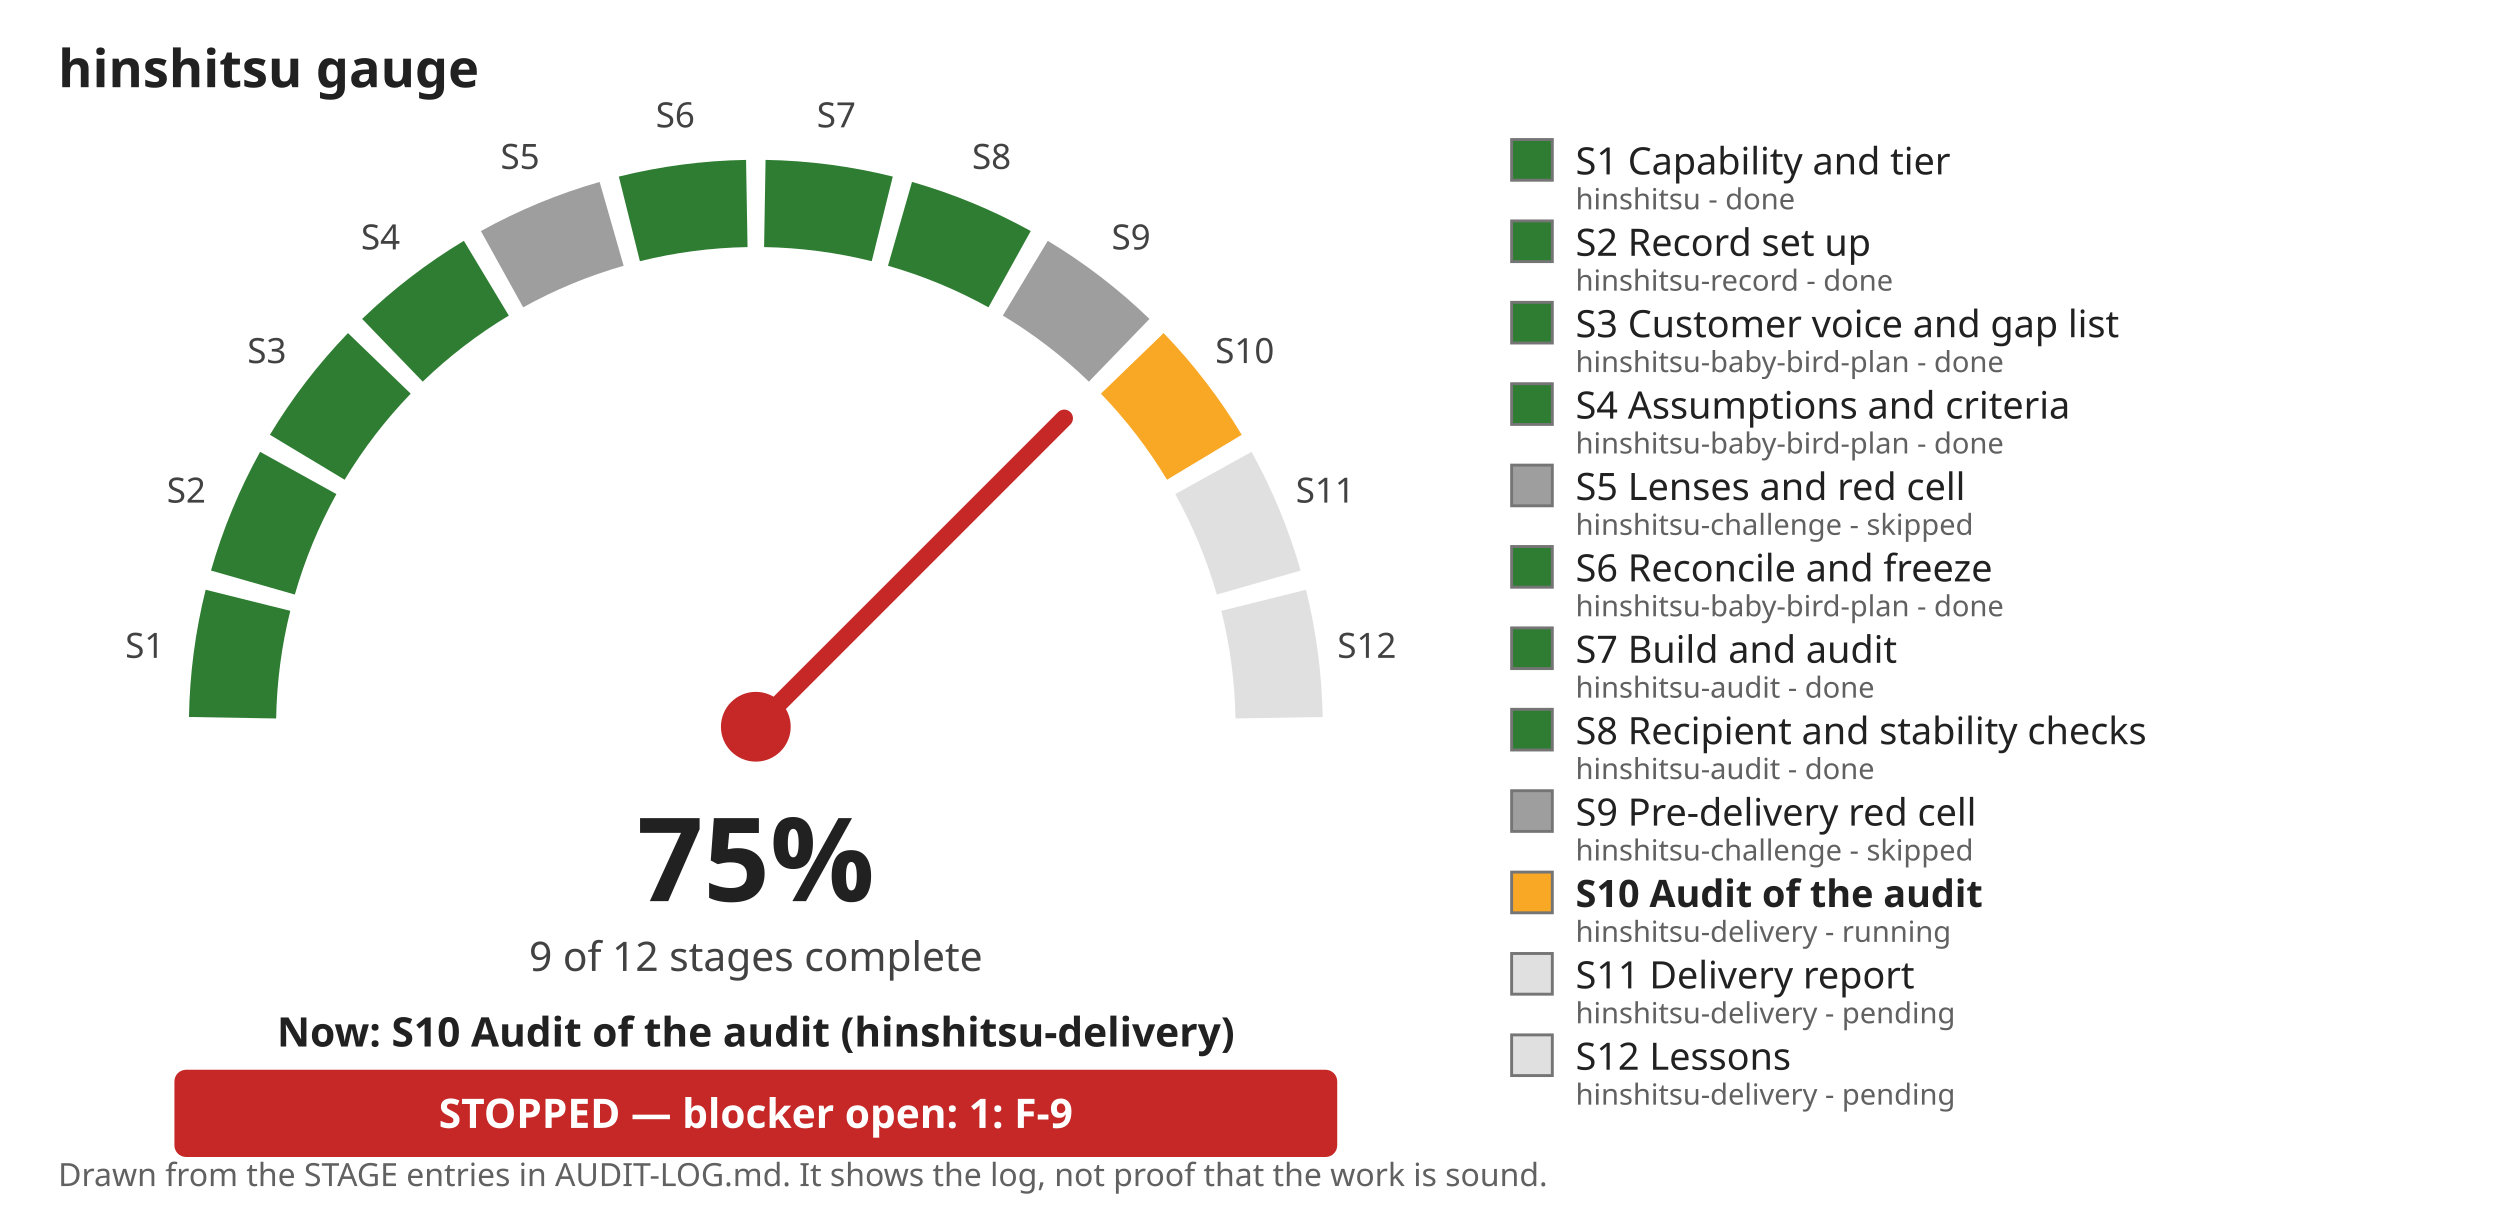
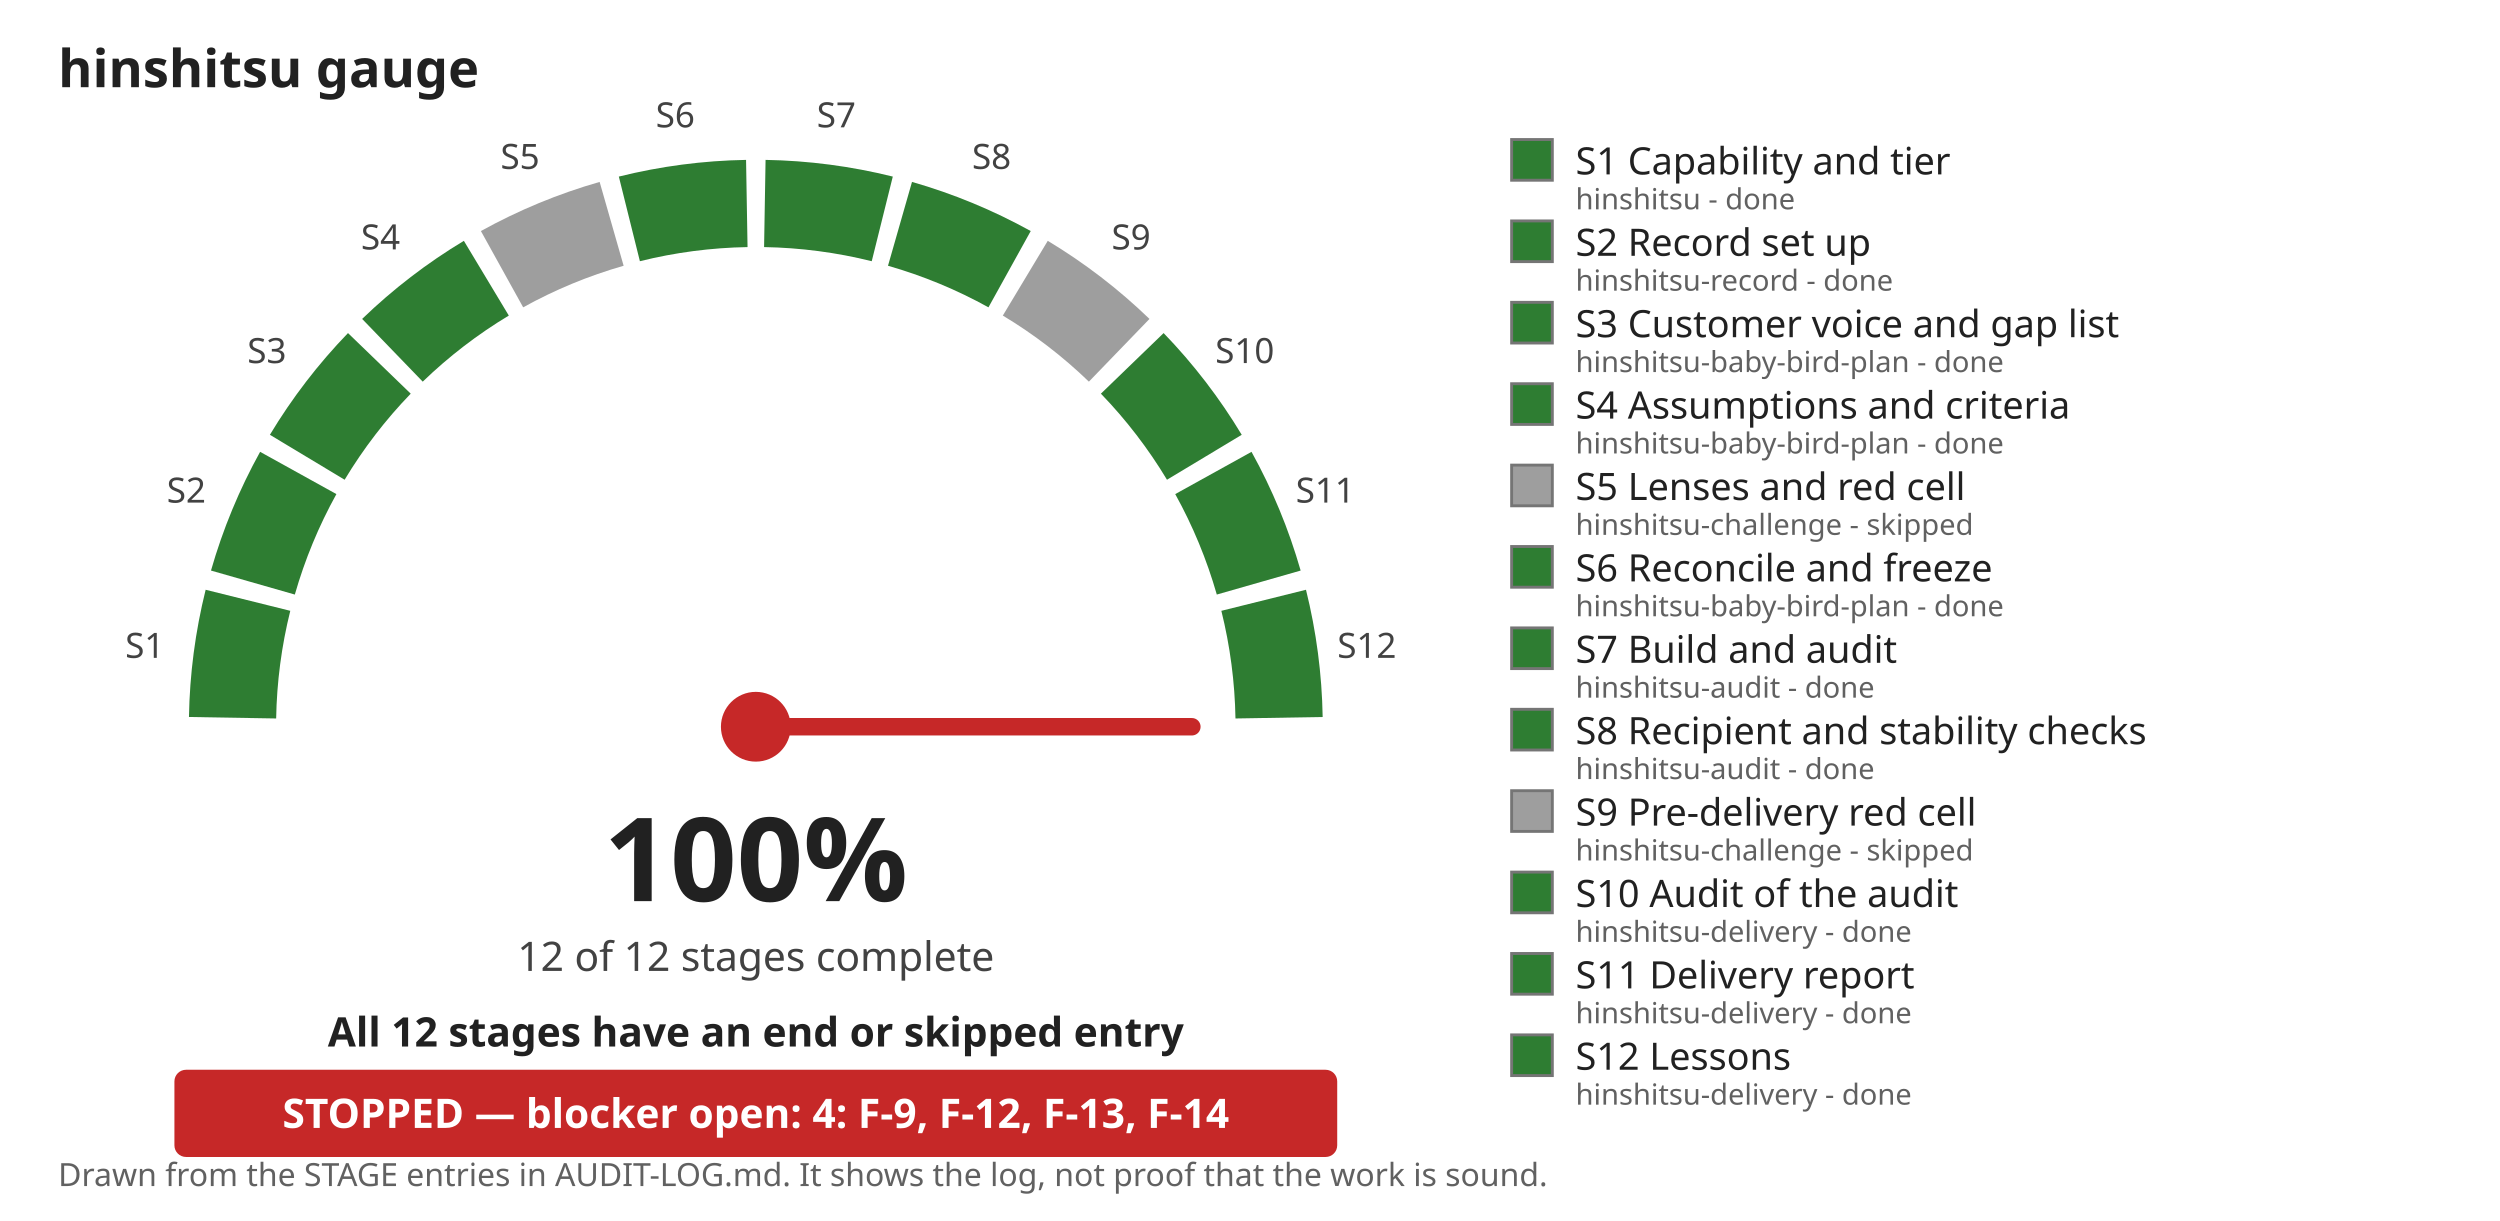
- <svg xmlns="http://www.w3.org/2000/svg" viewBox="0 0 860 420" width="860" height="420" role="img" aria-label="hinshitsu gauge: 75 percent, 9 of 12 stages complete">
+ <svg xmlns="http://www.w3.org/2000/svg" viewBox="0 0 860 420" width="860" height="420" role="img" aria-label="hinshitsu gauge: 100 percent, 12 of 12 stages complete">
  <rect width="860" height="420" fill="#ffffff" />
  <text x="20" y="30" font-family="sans-serif" font-size="18" font-weight="bold" fill="#212121">hinshitsu gauge</text>
  <path d="M 80.0 246.9 A 180 180 0 0 1 85.3 206.5" fill="none" stroke="#2e7d32" stroke-width="30" />
  <text x="49.8" y="226.3" font-family="sans-serif" font-size="12" text-anchor="middle" fill="#424242">S1</text>
  <path d="M 87.0 200.4 A 180 180 0 0 1 102.6 162.7" fill="none" stroke="#2e7d32" stroke-width="30" />
  <text x="64.1" y="172.9" font-family="sans-serif" font-size="12" text-anchor="middle" fill="#424242">S2</text>
  <path d="M 105.7 157.3 A 180 180 0 0 1 130.5 125.0" fill="none" stroke="#2e7d32" stroke-width="30" />
  <text x="91.8" y="124.9" font-family="sans-serif" font-size="12" text-anchor="middle" fill="#424242">S3</text>
  <path d="M 135.0 120.5 A 180 180 0 0 1 167.3 95.7" fill="none" stroke="#2e7d32" stroke-width="30" />
  <text x="130.9" y="85.8" font-family="sans-serif" font-size="12" text-anchor="middle" fill="#424242">S4</text>
  <path d="M 172.7 92.6 A 180 180 0 0 1 210.4 77.0" fill="none" stroke="#9e9e9e" stroke-width="30" />
  <text x="178.9" y="58.1" font-family="sans-serif" font-size="12" text-anchor="middle" fill="#424242">S5</text>
  <path d="M 216.5 75.3 A 180 180 0 0 1 256.9 70.0" fill="none" stroke="#2e7d32" stroke-width="30" />
  <text x="232.3" y="43.8" font-family="sans-serif" font-size="12" text-anchor="middle" fill="#424242">S6</text>
  <path d="M 263.1 70.0 A 180 180 0 0 1 303.5 75.3" fill="none" stroke="#2e7d32" stroke-width="30" />
  <text x="287.7" y="43.8" font-family="sans-serif" font-size="12" text-anchor="middle" fill="#424242">S7</text>
  <path d="M 309.6 77.0 A 180 180 0 0 1 347.3 92.6" fill="none" stroke="#2e7d32" stroke-width="30" />
  <text x="341.1" y="58.1" font-family="sans-serif" font-size="12" text-anchor="middle" fill="#424242">S8</text>
  <path d="M 352.7 95.7 A 180 180 0 0 1 385.0 120.5" fill="none" stroke="#9e9e9e" stroke-width="30" />
  <text x="389.1" y="85.8" font-family="sans-serif" font-size="12" text-anchor="middle" fill="#424242">S9</text>
-   <path d="M 389.5 125.0 A 180 180 0 0 1 414.3 157.3" fill="none" stroke="#f9a825" stroke-width="30" />
+   <path d="M 389.5 125.0 A 180 180 0 0 1 414.3 157.3" fill="none" stroke="#2e7d32" stroke-width="30" />
  <text x="428.2" y="124.9" font-family="sans-serif" font-size="12" text-anchor="middle" fill="#424242">S10</text>
-   <path d="M 417.4 162.7 A 180 180 0 0 1 433.0 200.4" fill="none" stroke="#e0e0e0" stroke-width="30" />
+   <path d="M 417.4 162.7 A 180 180 0 0 1 433.0 200.4" fill="none" stroke="#2e7d32" stroke-width="30" />
  <text x="455.9" y="172.9" font-family="sans-serif" font-size="12" text-anchor="middle" fill="#424242">S11</text>
-   <path d="M 434.7 206.5 A 180 180 0 0 1 440.0 246.9" fill="none" stroke="#e0e0e0" stroke-width="30" />
+   <path d="M 434.7 206.5 A 180 180 0 0 1 440.0 246.9" fill="none" stroke="#2e7d32" stroke-width="30" />
  <text x="470.2" y="226.3" font-family="sans-serif" font-size="12" text-anchor="middle" fill="#424242">S12</text>
-   <line x1="260.0" y1="250.0" x2="366.1" y2="143.9" stroke="#c62828" stroke-width="6" stroke-linecap="round" />
+   <line x1="260.0" y1="250.0" x2="410.0" y2="250.0" stroke="#c62828" stroke-width="6" stroke-linecap="round" />
  <circle cx="260.0" cy="250.0" r="12" fill="#c62828" />
-   <text x="260.0" y="310.0" font-family="sans-serif" font-size="40" font-weight="bold" text-anchor="middle" fill="#212121">75%</text>
-   <text x="260.0" y="334.0" font-family="sans-serif" font-size="14" text-anchor="middle" fill="#424242">9 of 12 stages complete</text>
-   <text x="260.0" y="360.0" font-family="sans-serif" font-size="14" font-weight="bold" text-anchor="middle" fill="#212121">Now: S10 Audit of the audit (hinshitsu-delivery)</text>
+   <text x="260.0" y="310.0" font-family="sans-serif" font-size="40" font-weight="bold" text-anchor="middle" fill="#212121">100%</text>
+   <text x="260.0" y="334.0" font-family="sans-serif" font-size="14" text-anchor="middle" fill="#424242">12 of 12 stages complete</text>
+   <text x="260.0" y="360.0" font-family="sans-serif" font-size="14" font-weight="bold" text-anchor="middle" fill="#212121">All 12 stages have an end or skipped entry</text>
  <rect x="60" y="368.0" width="400" height="30" rx="4" fill="#c62828" />
-   <text x="260.0" y="388.0" font-family="sans-serif" font-size="14" font-weight="bold" text-anchor="middle" fill="#ffffff">STOPPED — blocker open: 1: F-9</text>
+   <text x="260.0" y="388.0" font-family="sans-serif" font-size="14" font-weight="bold" text-anchor="middle" fill="#ffffff">STOPPED — blocker open: 4: F-9, F-12, F-13, F-14</text>
  <rect x="520" y="48" width="14" height="14" fill="#2e7d32" stroke="#757575" />
  <text x="542" y="60" font-family="sans-serif" font-size="13" font-weight="normal" fill="#212121">S1 Capability and tier</text>
  <text x="542" y="72" font-family="sans-serif" font-size="10" fill="#616161">hinshitsu - done</text>
  <rect x="520" y="76" width="14" height="14" fill="#2e7d32" stroke="#757575" />
  <text x="542" y="88" font-family="sans-serif" font-size="13" font-weight="normal" fill="#212121">S2 Record set up</text>
  <text x="542" y="100" font-family="sans-serif" font-size="10" fill="#616161">hinshitsu-record - done</text>
  <rect x="520" y="104" width="14" height="14" fill="#2e7d32" stroke="#757575" />
  <text x="542" y="116" font-family="sans-serif" font-size="13" font-weight="normal" fill="#212121">S3 Customer voice and gap list</text>
  <text x="542" y="128" font-family="sans-serif" font-size="10" fill="#616161">hinshitsu-baby-bird-plan - done</text>
  <rect x="520" y="132" width="14" height="14" fill="#2e7d32" stroke="#757575" />
  <text x="542" y="144" font-family="sans-serif" font-size="13" font-weight="normal" fill="#212121">S4 Assumptions and criteria</text>
  <text x="542" y="156" font-family="sans-serif" font-size="10" fill="#616161">hinshitsu-baby-bird-plan - done</text>
  <rect x="520" y="160" width="14" height="14" fill="#9e9e9e" stroke="#757575" />
  <text x="542" y="172" font-family="sans-serif" font-size="13" font-weight="normal" fill="#212121">S5 Lenses and red cell</text>
  <text x="542" y="184" font-family="sans-serif" font-size="10" fill="#616161">hinshitsu-challenge - skipped</text>
  <rect x="520" y="188" width="14" height="14" fill="#2e7d32" stroke="#757575" />
  <text x="542" y="200" font-family="sans-serif" font-size="13" font-weight="normal" fill="#212121">S6 Reconcile and freeze</text>
  <text x="542" y="212" font-family="sans-serif" font-size="10" fill="#616161">hinshitsu-baby-bird-plan - done</text>
  <rect x="520" y="216" width="14" height="14" fill="#2e7d32" stroke="#757575" />
  <text x="542" y="228" font-family="sans-serif" font-size="13" font-weight="normal" fill="#212121">S7 Build and audit</text>
  <text x="542" y="240" font-family="sans-serif" font-size="10" fill="#616161">hinshitsu-audit - done</text>
  <rect x="520" y="244" width="14" height="14" fill="#2e7d32" stroke="#757575" />
  <text x="542" y="256" font-family="sans-serif" font-size="13" font-weight="normal" fill="#212121">S8 Recipient and stability checks</text>
  <text x="542" y="268" font-family="sans-serif" font-size="10" fill="#616161">hinshitsu-audit - done</text>
  <rect x="520" y="272" width="14" height="14" fill="#9e9e9e" stroke="#757575" />
  <text x="542" y="284" font-family="sans-serif" font-size="13" font-weight="normal" fill="#212121">S9 Pre-delivery red cell</text>
  <text x="542" y="296" font-family="sans-serif" font-size="10" fill="#616161">hinshitsu-challenge - skipped</text>
-   <rect x="520" y="300" width="14" height="14" fill="#f9a825" stroke="#757575" />
-   <text x="542" y="312" font-family="sans-serif" font-size="13" font-weight="bold" fill="#212121">S10 Audit of the audit</text>
-   <text x="542" y="324" font-family="sans-serif" font-size="10" fill="#616161">hinshitsu-delivery - running</text>
-   <rect x="520" y="328" width="14" height="14" fill="#e0e0e0" stroke="#757575" />
+   <rect x="520" y="300" width="14" height="14" fill="#2e7d32" stroke="#757575" />
+   <text x="542" y="312" font-family="sans-serif" font-size="13" font-weight="normal" fill="#212121">S10 Audit of the audit</text>
+   <text x="542" y="324" font-family="sans-serif" font-size="10" fill="#616161">hinshitsu-delivery - done</text>
+   <rect x="520" y="328" width="14" height="14" fill="#2e7d32" stroke="#757575" />
  <text x="542" y="340" font-family="sans-serif" font-size="13" font-weight="normal" fill="#212121">S11 Delivery report</text>
-   <text x="542" y="352" font-family="sans-serif" font-size="10" fill="#616161">hinshitsu-delivery - pending</text>
-   <rect x="520" y="356" width="14" height="14" fill="#e0e0e0" stroke="#757575" />
+   <text x="542" y="352" font-family="sans-serif" font-size="10" fill="#616161">hinshitsu-delivery - done</text>
+   <rect x="520" y="356" width="14" height="14" fill="#2e7d32" stroke="#757575" />
  <text x="542" y="368" font-family="sans-serif" font-size="13" font-weight="normal" fill="#212121">S12 Lessons</text>
-   <text x="542" y="380" font-family="sans-serif" font-size="10" fill="#616161">hinshitsu-delivery - pending</text>
+   <text x="542" y="380" font-family="sans-serif" font-size="10" fill="#616161">hinshitsu-delivery - done</text>
  <text x="20" y="408" font-family="sans-serif" font-size="11" fill="#616161">Drawn from the STAGE entries in AUDIT-LOG.md. It shows the log, not proof that the work is sound.</text>
</svg>
